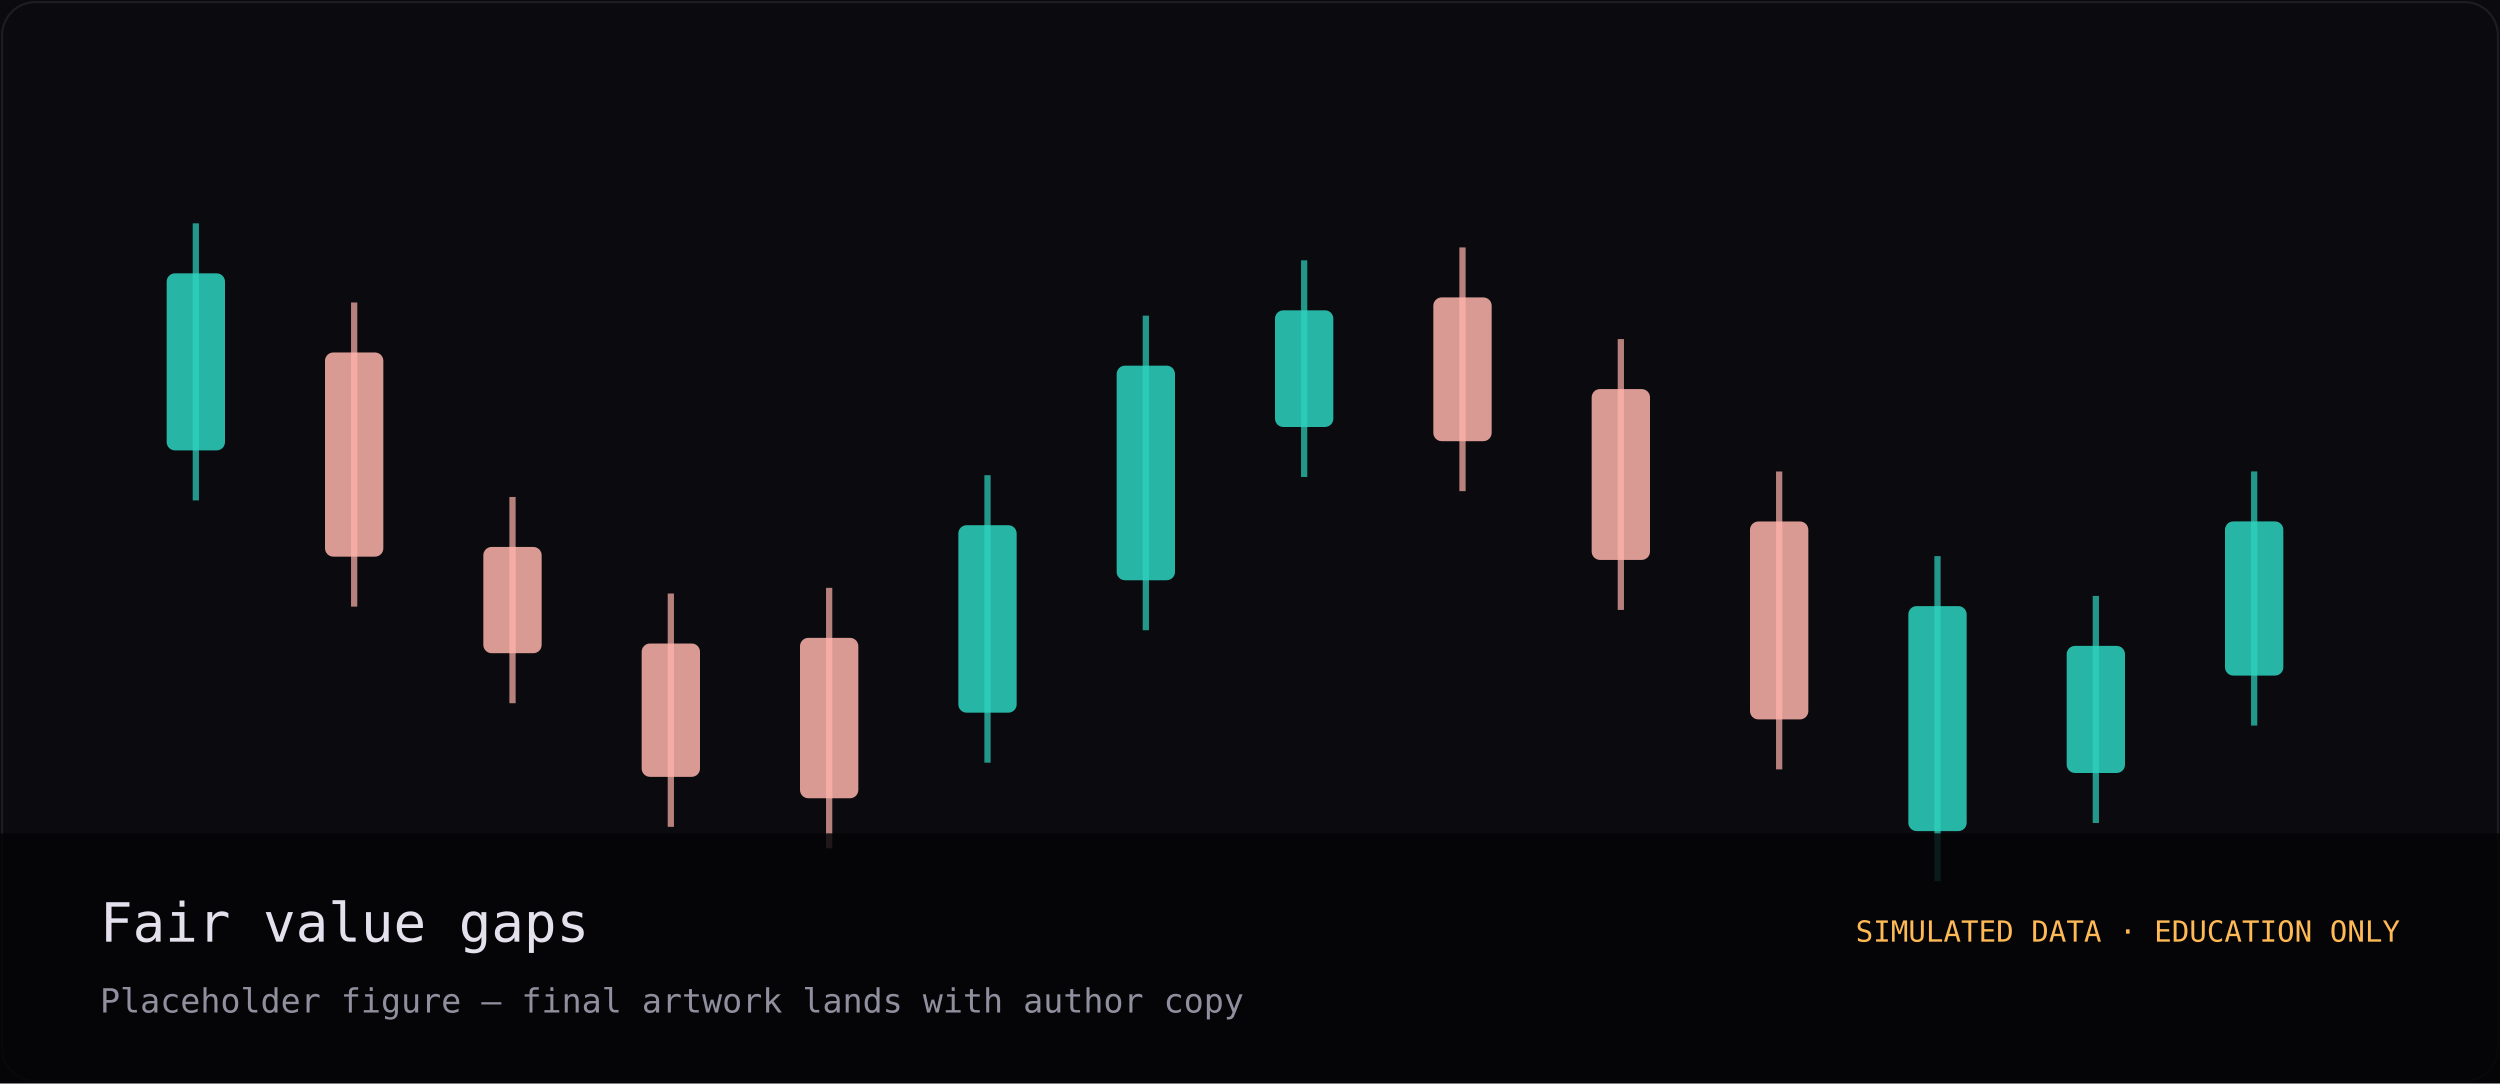
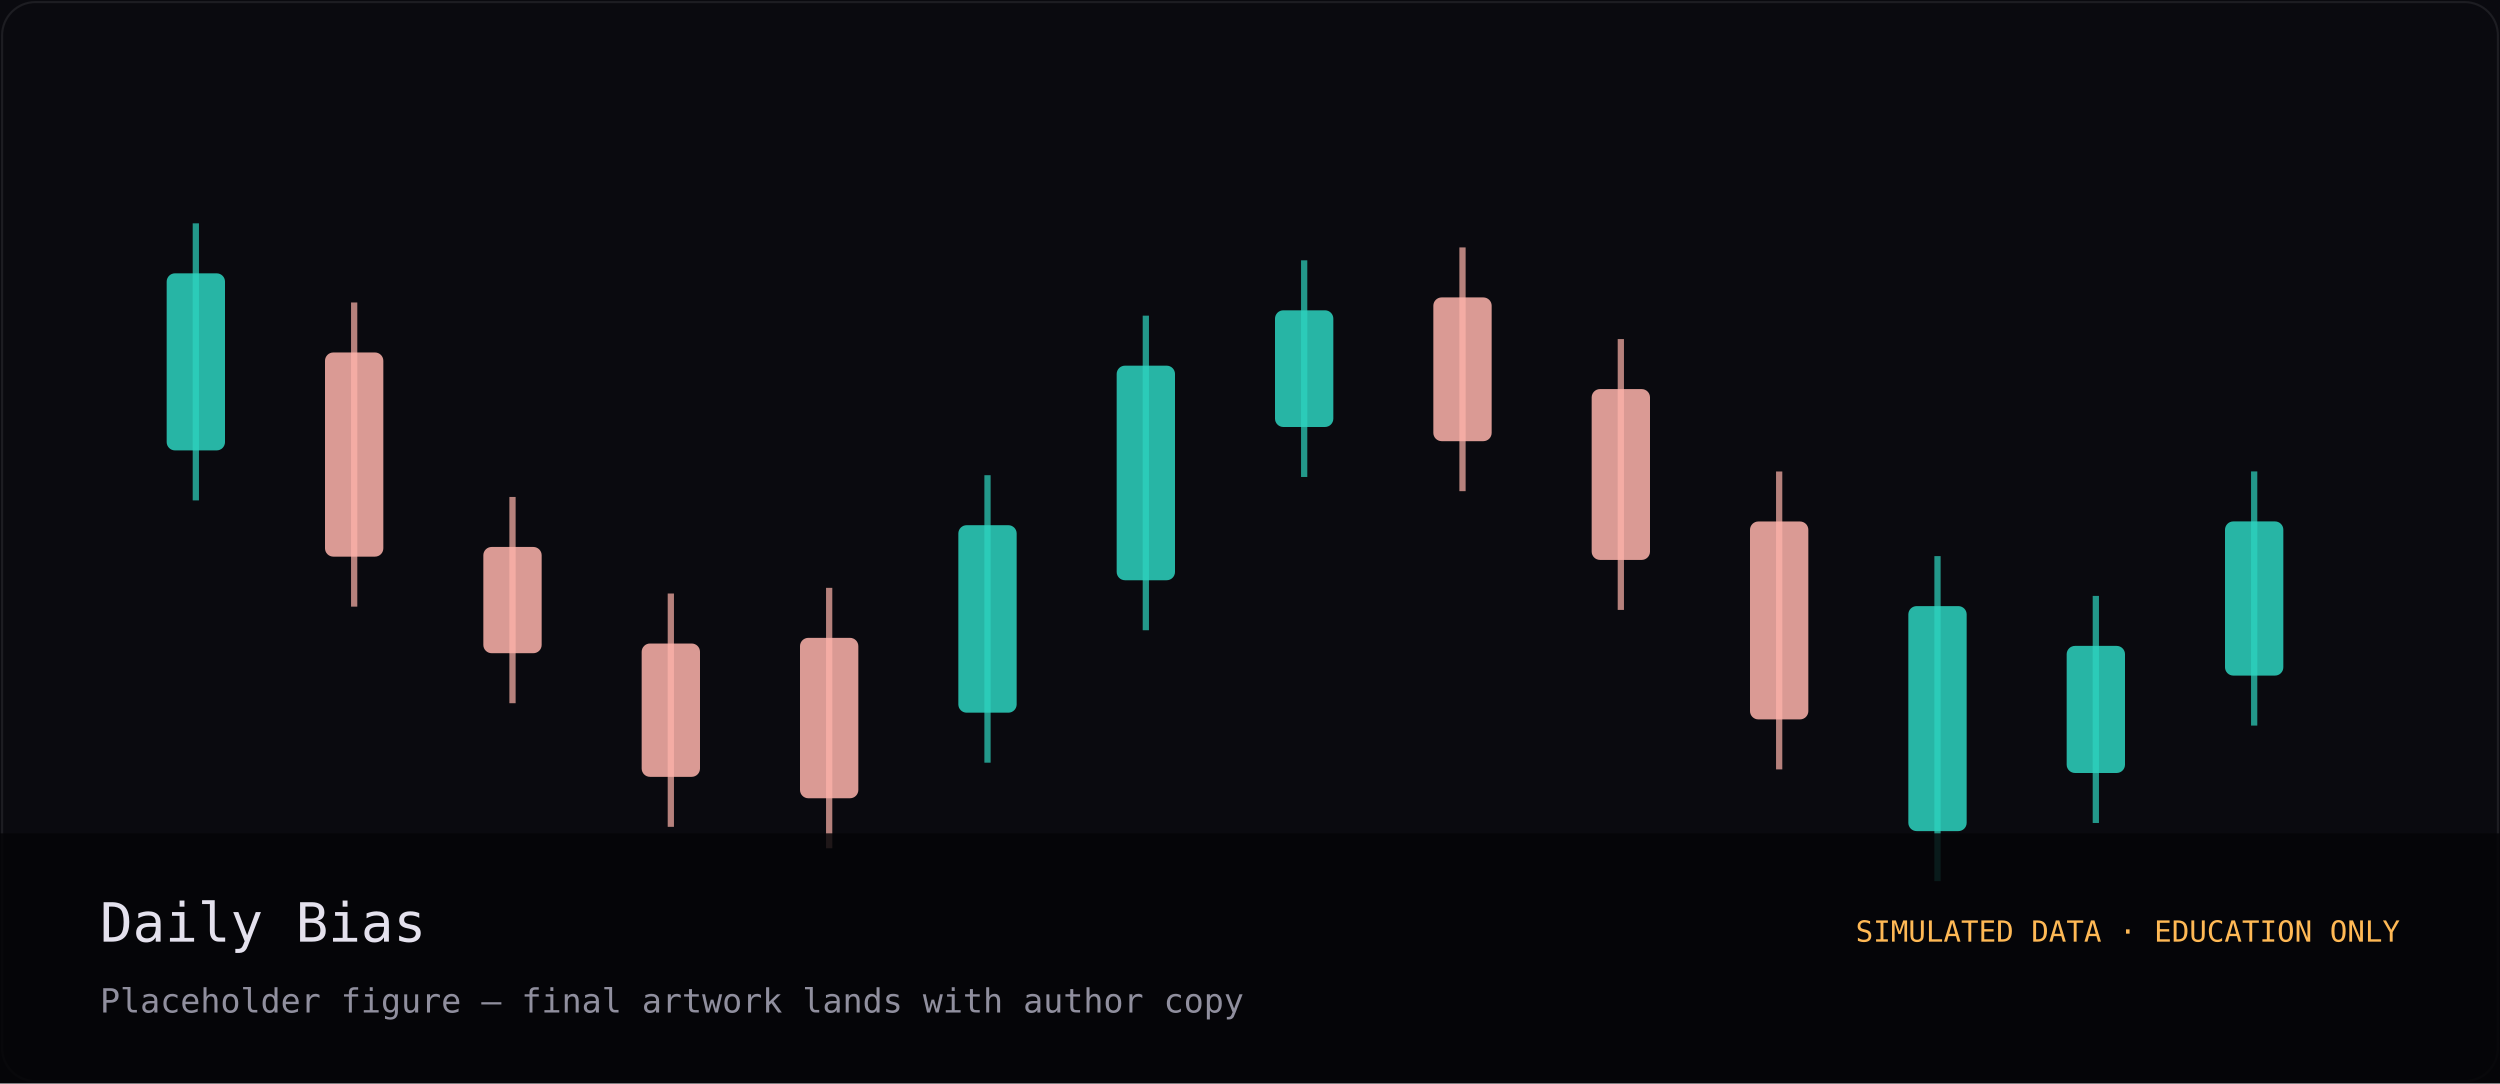
<svg xmlns="http://www.w3.org/2000/svg" width="1200" height="520" viewBox="0 0 1200 520">
  <rect width="1200" height="520" fill="#0A0A0F" />
  <rect x="1" y="1" width="1198" height="518" rx="16" fill="none" stroke="rgba(255,255,255,0.08)" />
  <line x1="94" y1="107.197" x2="94" y2="240.197" stroke="#2DD4BF" stroke-width="3" opacity="0.7" />
  <rect x="80" y="131.197" width="28" height="85" rx="4" fill="#2DD4BF" opacity="0.85" />
  <line x1="170" y1="145.186" x2="170" y2="291.186" stroke="#FFB4AB" stroke-width="3" opacity="0.7" />
  <rect x="156" y="169.186" width="28" height="98" rx="4" fill="#FFB4AB" opacity="0.85" />
  <line x1="246" y1="238.539" x2="246" y2="337.539" stroke="#FFB4AB" stroke-width="3" opacity="0.7" />
  <rect x="232" y="262.539" width="28" height="51" rx="4" fill="#FFB4AB" opacity="0.85" />
  <line x1="322" y1="284.884" x2="322" y2="396.884" stroke="#FFB4AB" stroke-width="3" opacity="0.7" />
  <rect x="308" y="308.884" width="28" height="64" rx="4" fill="#FFB4AB" opacity="0.85" />
  <line x1="398" y1="282.166" x2="398" y2="407.166" stroke="#FFB4AB" stroke-width="3" opacity="0.7" />
  <rect x="384" y="306.166" width="28" height="77" rx="4" fill="#FFB4AB" opacity="0.85" />
  <line x1="474" y1="228.091" x2="474" y2="366.091" stroke="#2DD4BF" stroke-width="3" opacity="0.7" />
  <rect x="460" y="252.091" width="28" height="90" rx="4" fill="#2DD4BF" opacity="0.85" />
  <line x1="550" y1="151.517" x2="550" y2="302.517" stroke="#2DD4BF" stroke-width="3" opacity="0.7" />
  <rect x="536" y="175.517" width="28" height="103" rx="4" fill="#2DD4BF" opacity="0.85" />
  <line x1="626" y1="124.95" x2="626" y2="228.95" stroke="#2DD4BF" stroke-width="3" opacity="0.7" />
  <rect x="612" y="148.95" width="28" height="56" rx="4" fill="#2DD4BF" opacity="0.85" />
  <line x1="702" y1="118.76" x2="702" y2="235.76" stroke="#FFB4AB" stroke-width="3" opacity="0.7" />
  <rect x="688" y="142.76" width="28" height="69" rx="4" fill="#FFB4AB" opacity="0.85" />
  <line x1="778" y1="162.759" x2="778" y2="292.759" stroke="#FFB4AB" stroke-width="3" opacity="0.7" />
  <rect x="764" y="186.759" width="28" height="82" rx="4" fill="#FFB4AB" opacity="0.85" />
  <line x1="854" y1="226.315" x2="854" y2="369.315" stroke="#FFB4AB" stroke-width="3" opacity="0.7" />
  <rect x="840" y="250.315" width="28" height="95" rx="4" fill="#FFB4AB" opacity="0.85" />
  <line x1="930" y1="266.933" x2="930" y2="422.933" stroke="#2DD4BF" stroke-width="3" opacity="0.7" />
  <rect x="916" y="290.933" width="28" height="108" rx="4" fill="#2DD4BF" opacity="0.85" />
  <line x1="1006" y1="286.031" x2="1006" y2="395.031" stroke="#2DD4BF" stroke-width="3" opacity="0.7" />
  <rect x="992" y="310.031" width="28" height="61" rx="4" fill="#2DD4BF" opacity="0.85" />
  <line x1="1082" y1="226.281" x2="1082" y2="348.281" stroke="#2DD4BF" stroke-width="3" opacity="0.7" />
  <rect x="1068" y="250.281" width="28" height="74" rx="4" fill="#2DD4BF" opacity="0.85" />
  <rect x="0" y="400" width="1200" height="120" fill="#050507" opacity="0.85" />
-   <text x="48" y="452" font-family="Menlo, monospace" font-size="26" fill="#E4E1ED">Fair value gaps</text>
+   <text x="48" y="452" font-family="Menlo, monospace" font-size="26" fill="#E4E1ED">Daily Bias</text>
  <text x="48" y="486" font-family="Menlo, monospace" font-size="16" fill="#908F9E">Placeholder figure — final artwork lands with author copy</text>
  <text x="1152" y="452" text-anchor="end" font-family="Menlo, monospace" font-size="14" fill="#FFB955">SIMULATED DATA · EDUCATION ONLY</text>
</svg>
